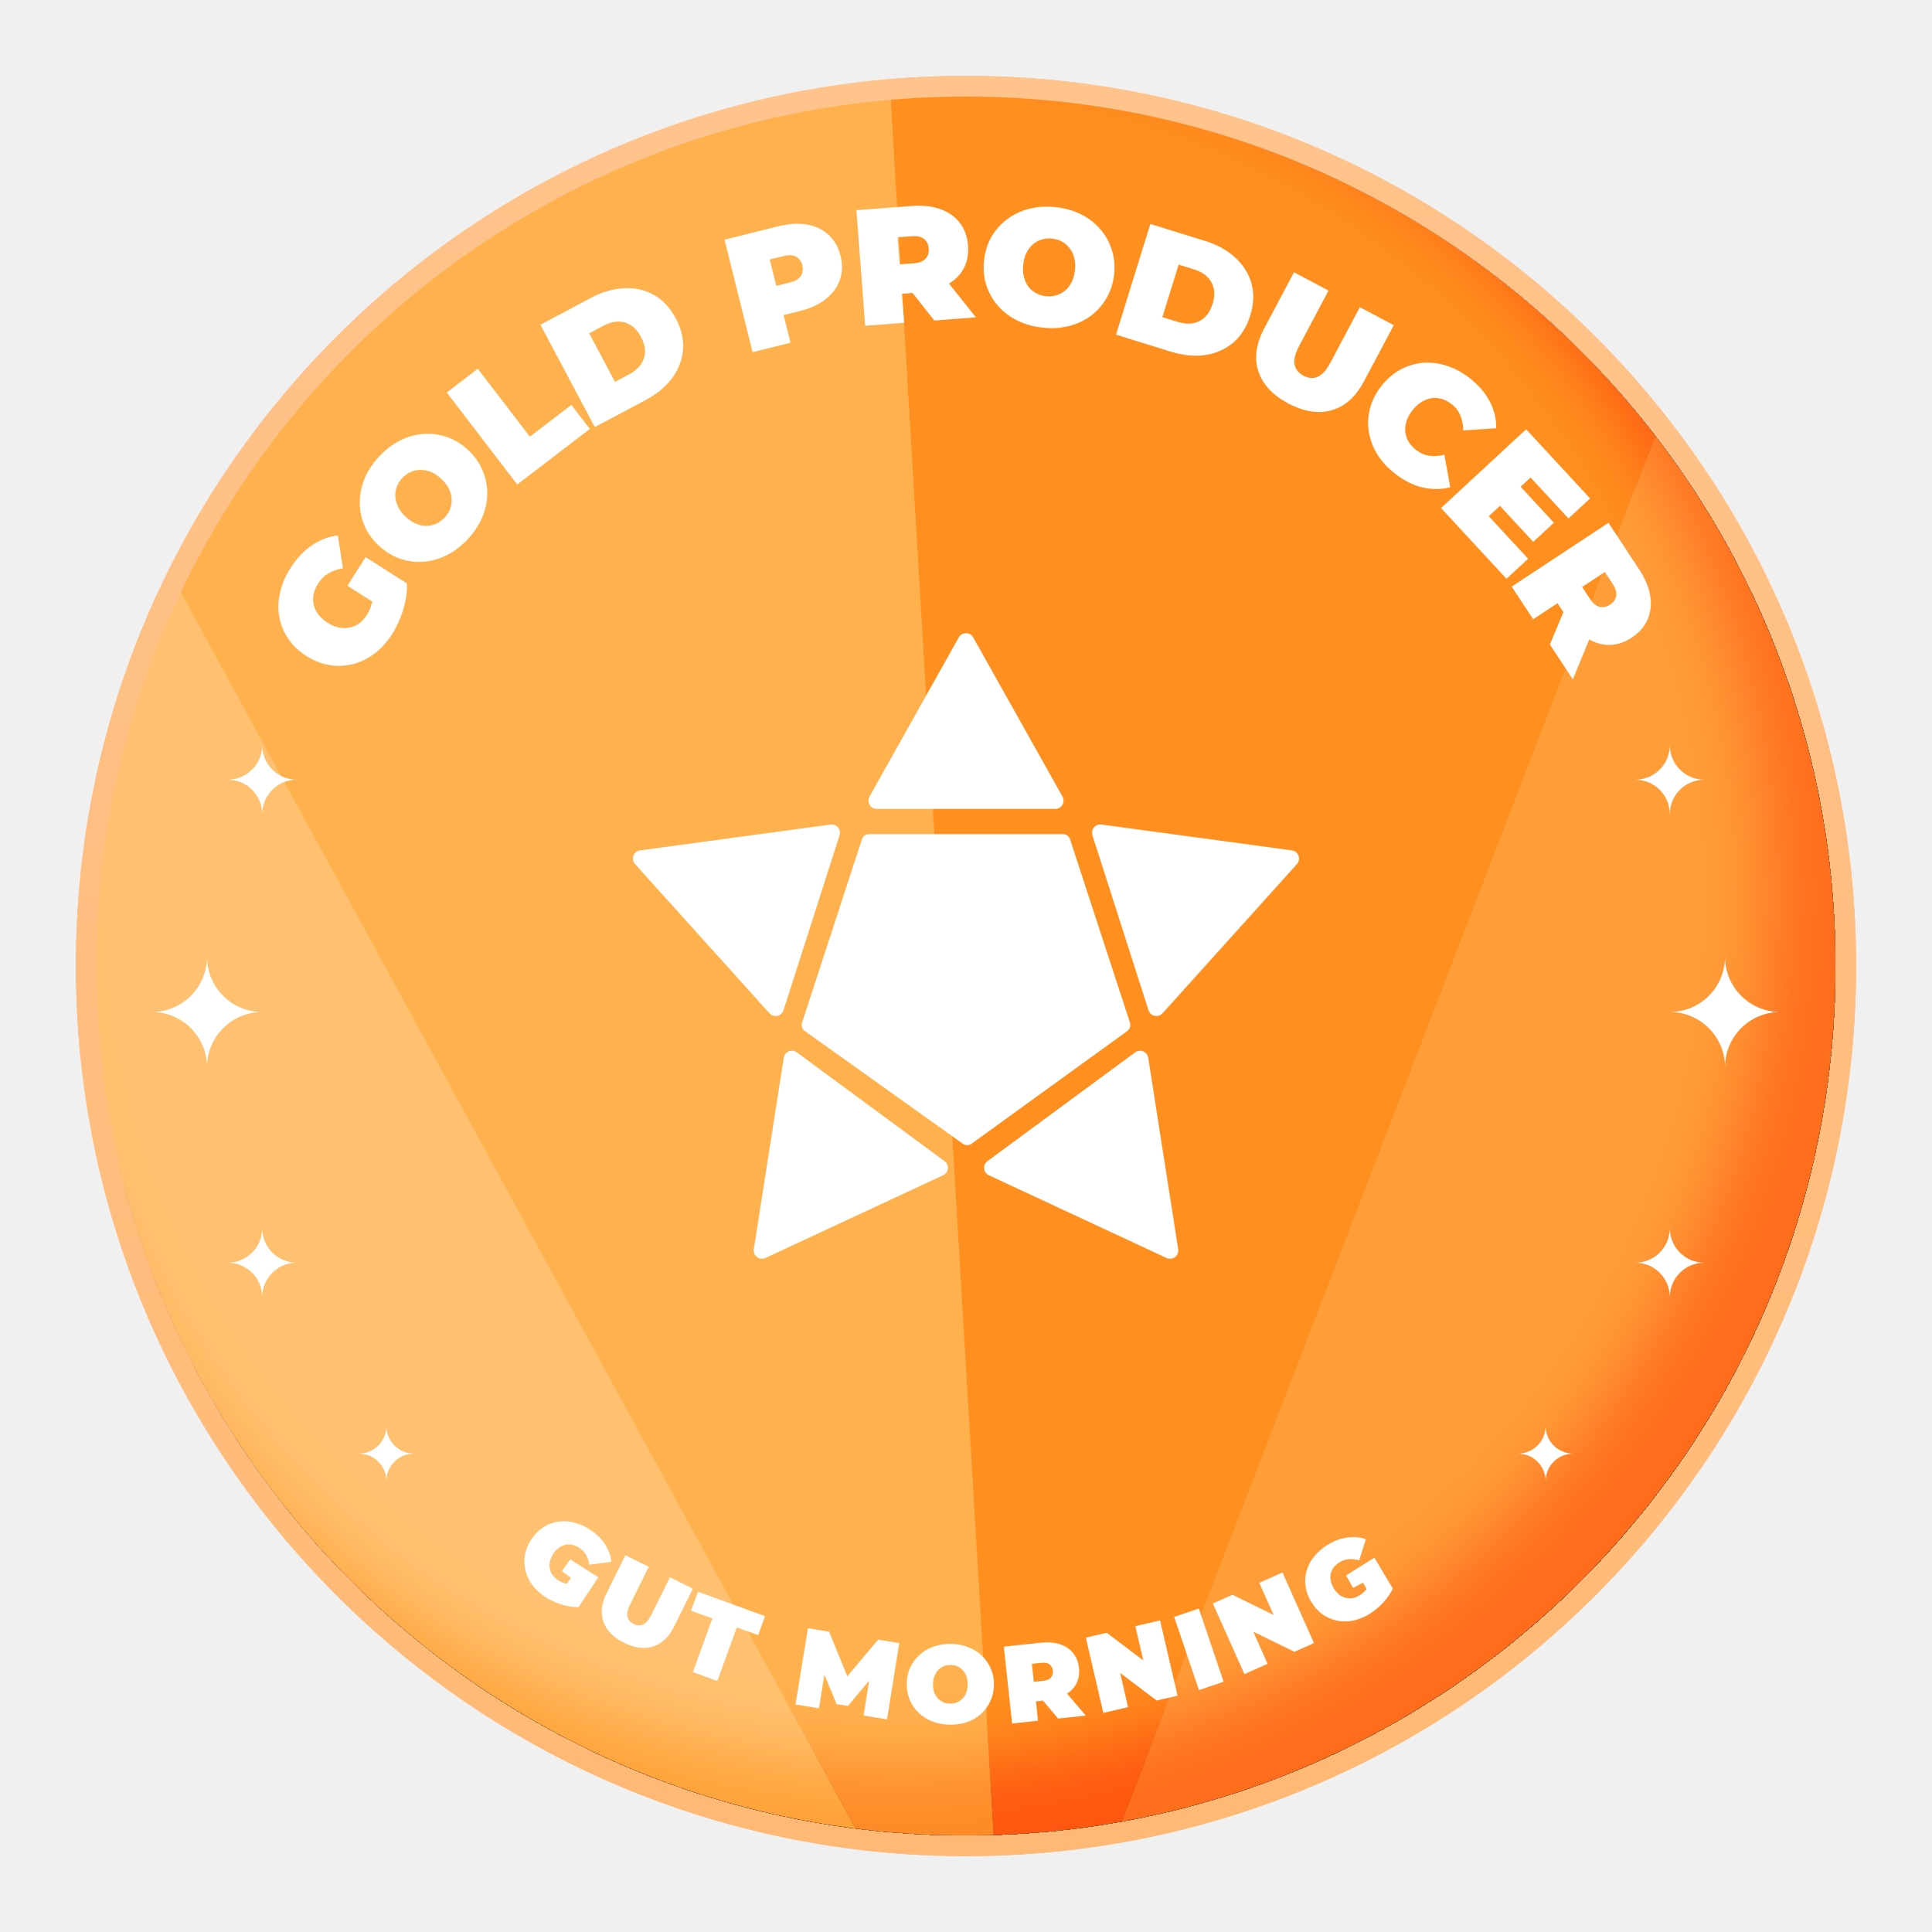
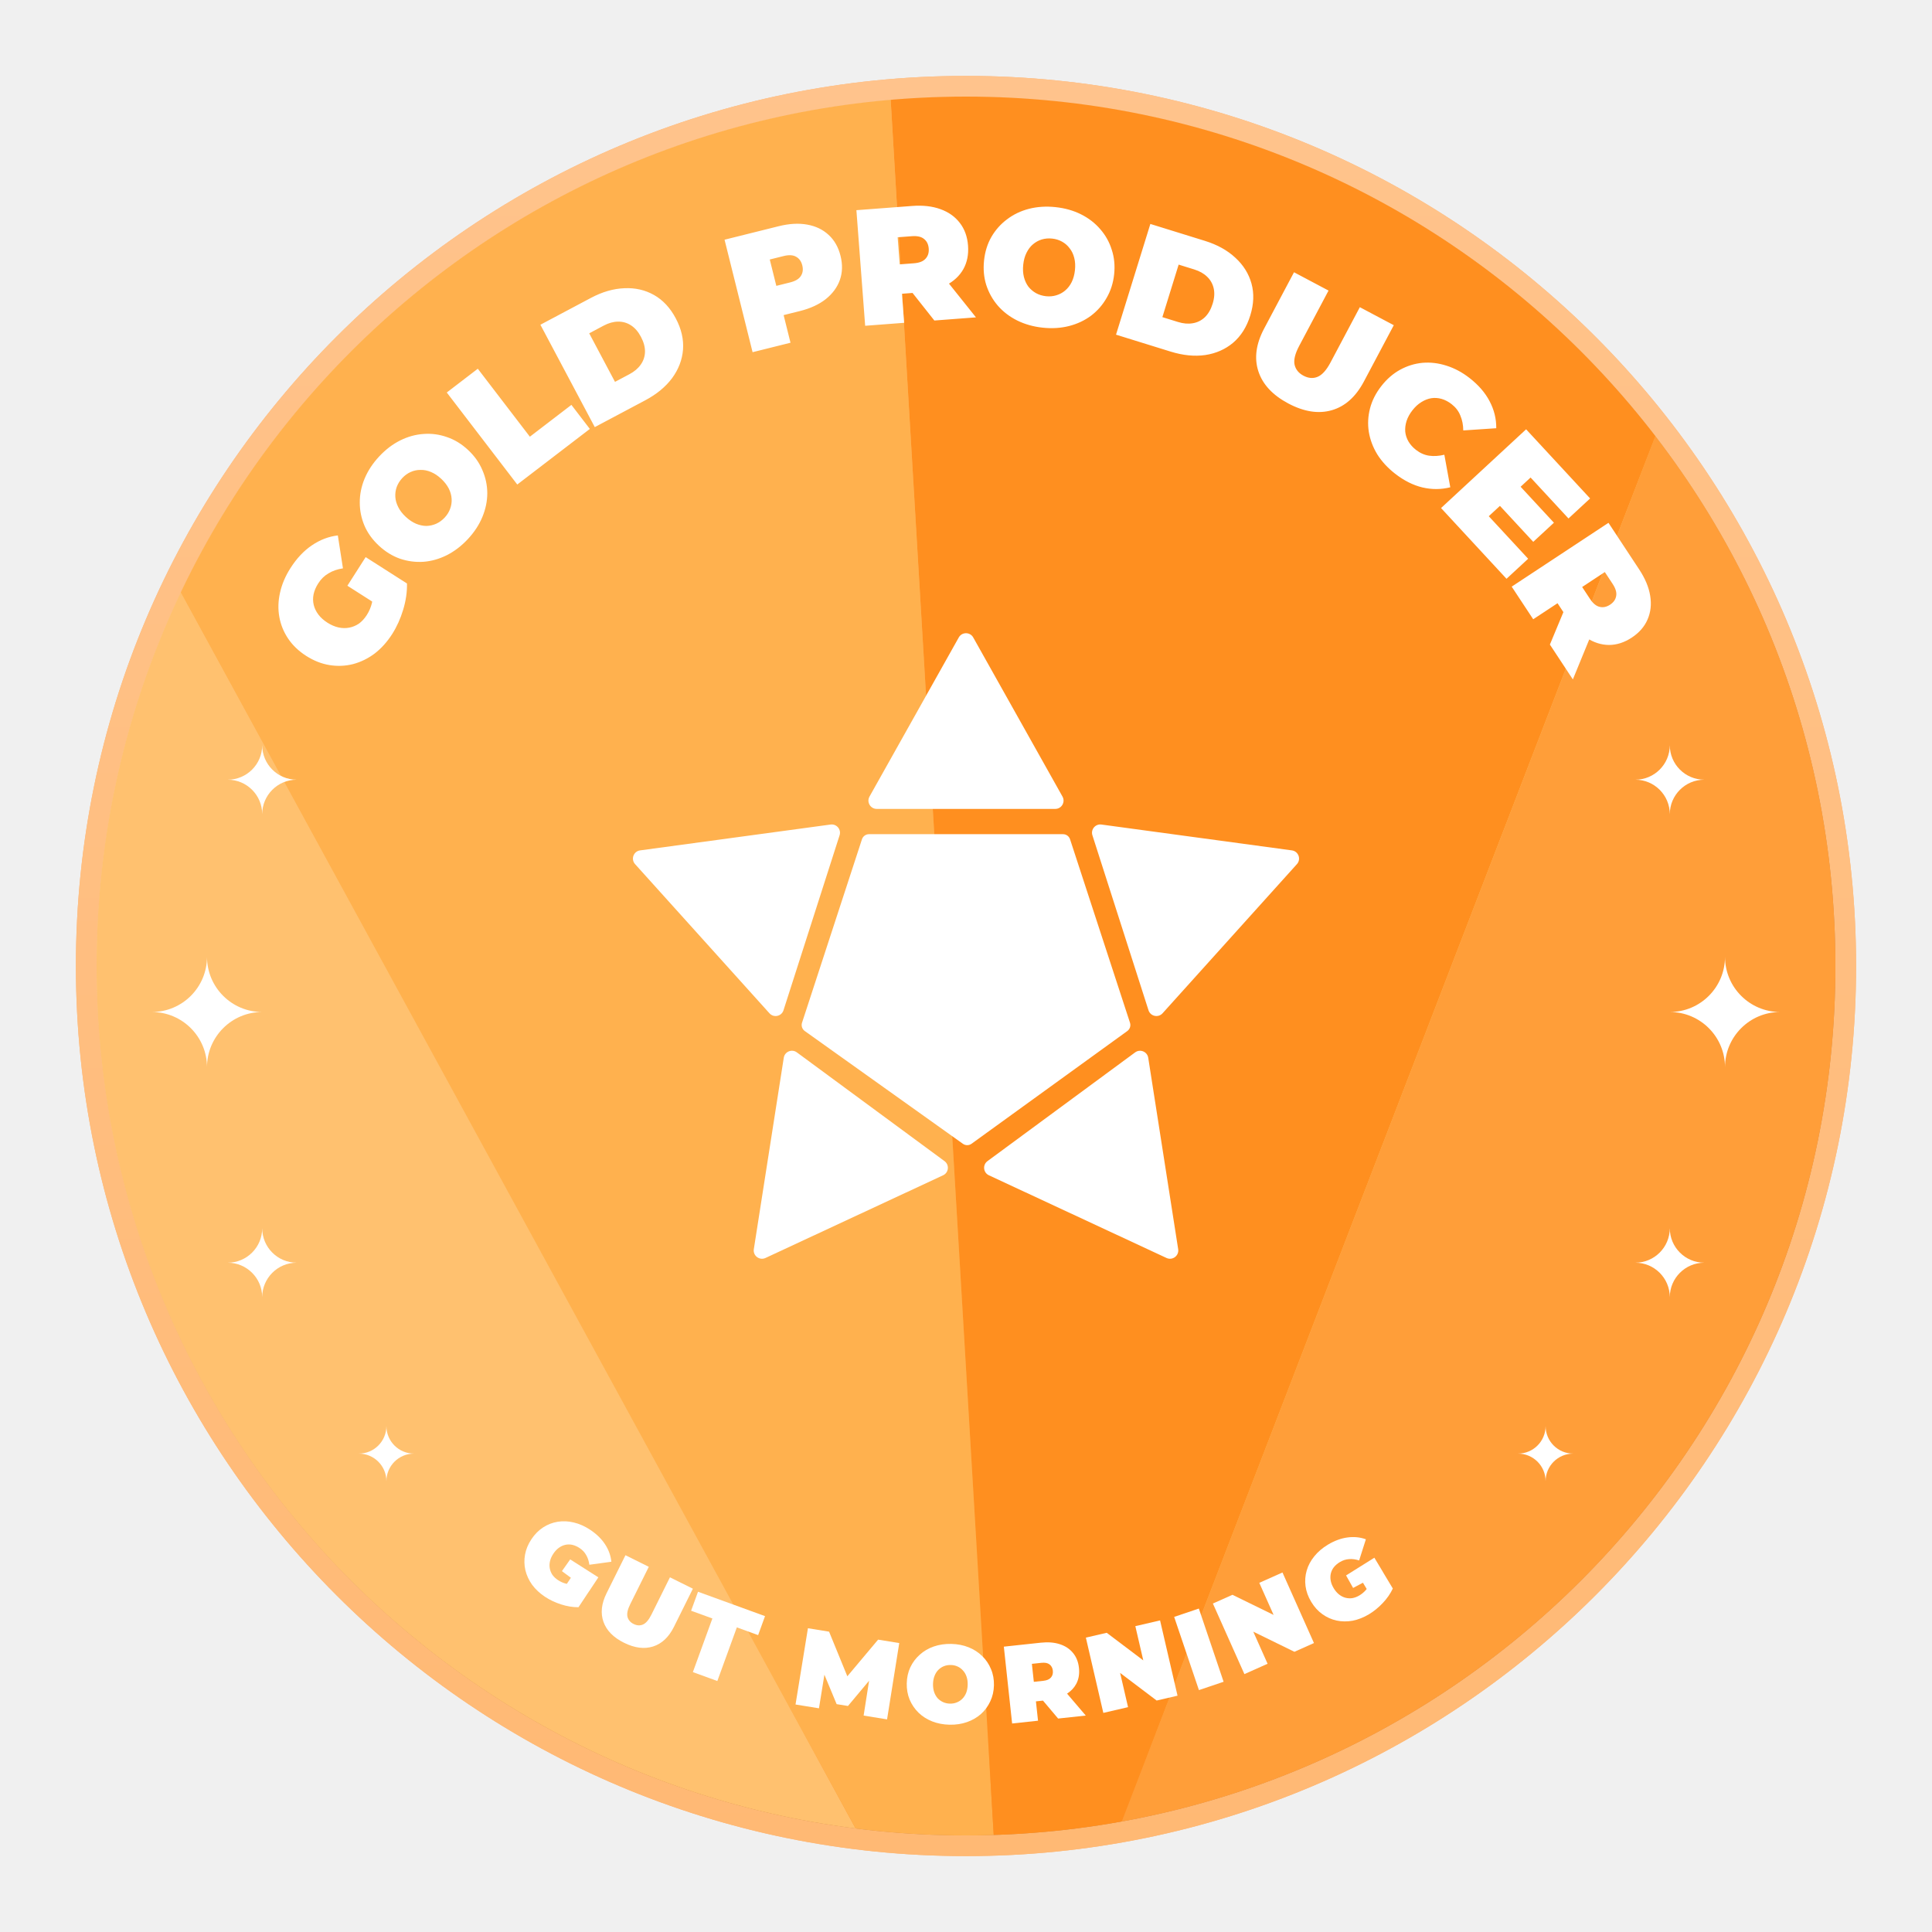
<svg xmlns="http://www.w3.org/2000/svg" width="140" height="140" viewBox="0 0 140 140" fill="none">
  <g filter="url(#filter0_i_2512_2550)">
    <circle cx="70" cy="70" r="63" fill="url(#paint0_linear_2512_2550)" />
  </g>
  <circle cx="70" cy="70" r="63.75" stroke="#FF8D2F" stroke-width="1.5" />
  <circle cx="70" cy="70" r="63.75" stroke="url(#paint1_linear_2512_2550)" stroke-opacity="0.6" stroke-width="1.5" />
-   <g filter="url(#filter1_i_2512_2550)">
-     <mask id="mask0_2512_2550" style="mask-type:alpha" maskUnits="userSpaceOnUse" x="7" y="7" width="126" height="126">
-       <circle cx="70" cy="70" r="63" fill="white" />
-     </mask>
-     <g mask="url(#mask0_2512_2550)">
-       <path d="M73.198 153L-19 -15.846L-15.251 153H73.198Z" fill="#FFC16F" />
-       <path d="M73.198 153L-19 -15.845L60.014 -69L73.198 153Z" fill="#FFB14E" />
-       <path d="M73.198 153L138.453 -16.42L60.014 -69L73.198 153Z" fill="#FF8F1F" />
-       <path d="M73.198 153L138.453 -16.42L143.05 153H73.198Z" fill="#FF9E39" />
-     </g>
+   <mask id="mask0_2512_2550" style="mask-type:alpha" maskUnits="userSpaceOnUse" x="7" y="7" width="126" height="126">
+     <circle cx="70" cy="70" r="63" fill="white" />
+   </mask>
+   <g mask="url(#mask0_2512_2550)">
+     <path d="M73.198 153L-19 -15.846L-15.251 153H73.198Z" fill="#FFC16F" />
+     <path d="M73.198 153L-19 -15.845L60.014 -69L73.198 153Z" fill="#FFB14E" />
+     <path d="M73.198 153L138.453 -16.42L60.014 -69L73.198 153Z" fill="#FF8F1F" />
+     <path d="M73.198 153L138.453 -16.42L143.05 153H73.198Z" fill="#FF9E39" />
  </g>
  <path d="M28.422 45.941C28.056 46.514 27.63 46.987 27.145 47.361C26.657 47.724 26.134 47.978 25.576 48.125C25.021 48.264 24.456 48.288 23.879 48.195C23.303 48.102 22.741 47.881 22.195 47.533C21.649 47.184 21.212 46.768 20.885 46.284C20.558 45.8 20.343 45.274 20.241 44.705C20.139 44.137 20.155 43.554 20.29 42.957C20.422 42.348 20.675 41.751 21.05 41.164C21.497 40.463 22.013 39.914 22.598 39.519C23.187 39.117 23.815 38.877 24.481 38.799L24.852 41.185C24.453 41.244 24.106 41.364 23.81 41.545C23.512 41.715 23.261 41.959 23.059 42.276C22.891 42.539 22.779 42.804 22.722 43.072C22.669 43.332 22.674 43.586 22.734 43.834C22.794 44.081 22.907 44.314 23.071 44.533C23.235 44.751 23.455 44.949 23.732 45.125C23.995 45.293 24.263 45.408 24.537 45.469C24.805 45.526 25.063 45.529 25.313 45.48C25.563 45.431 25.796 45.333 26.013 45.187C26.227 45.029 26.416 44.822 26.58 44.566C26.752 44.296 26.876 44.005 26.952 43.693C27.021 43.377 27.037 43.002 27 42.57L29.491 42.281C29.505 42.898 29.413 43.532 29.215 44.184C29.018 44.836 28.753 45.422 28.422 45.941ZM27.863 44.161L25.173 42.444L26.497 40.37L29.491 42.281L27.863 44.161ZM33.899 39.069C33.435 39.566 32.925 39.955 32.369 40.235C31.818 40.509 31.255 40.667 30.679 40.71C30.097 40.747 29.529 40.671 28.973 40.481C28.423 40.285 27.916 39.971 27.454 39.54C26.986 39.104 26.638 38.621 26.41 38.091C26.182 37.55 26.069 36.991 26.071 36.413C26.068 35.83 26.184 35.255 26.419 34.686C26.659 34.111 27.011 33.576 27.475 33.078C27.944 32.575 28.454 32.187 29.005 31.913C29.555 31.639 30.122 31.483 30.703 31.446C31.279 31.403 31.842 31.48 32.393 31.675C32.942 31.86 33.451 32.17 33.919 32.607C34.382 33.038 34.727 33.524 34.955 34.065C35.189 34.6 35.308 35.159 35.311 35.742C35.309 36.32 35.19 36.893 34.955 37.461C34.72 38.03 34.368 38.566 33.899 39.069ZM32.223 37.506C32.403 37.313 32.534 37.102 32.617 36.872C32.705 36.637 32.742 36.398 32.727 36.155C32.713 35.901 32.645 35.651 32.523 35.407C32.395 35.156 32.212 34.919 31.972 34.696C31.732 34.472 31.485 34.308 31.233 34.204C30.974 34.094 30.721 34.043 30.472 34.052C30.223 34.049 29.984 34.1 29.755 34.204C29.532 34.303 29.331 34.448 29.151 34.641C28.971 34.834 28.837 35.049 28.749 35.284C28.666 35.513 28.632 35.755 28.647 36.009C28.661 36.252 28.732 36.498 28.859 36.749C28.981 36.994 29.162 37.228 29.402 37.452C29.642 37.675 29.891 37.842 30.149 37.952C30.402 38.056 30.653 38.11 30.902 38.112C31.151 38.104 31.387 38.05 31.61 37.952C31.838 37.847 32.043 37.699 32.223 37.506ZM37.483 35.11L32.375 28.442L34.623 26.72L38.396 31.645L41.406 29.339L42.742 31.082L37.483 35.11ZM43.1 30.95L39.159 23.532L42.815 21.59C43.641 21.15 44.45 20.916 45.24 20.886C46.026 20.848 46.743 21.011 47.389 21.375C48.035 21.738 48.56 22.301 48.966 23.064C49.375 23.834 49.551 24.592 49.494 25.338C49.434 26.077 49.17 26.765 48.702 27.403C48.231 28.034 47.582 28.569 46.756 29.008L43.1 30.95ZM44.565 27.671L45.614 27.114C45.967 26.926 46.239 26.696 46.429 26.423C46.626 26.146 46.729 25.837 46.739 25.497C46.745 25.15 46.646 24.786 46.443 24.404C46.245 24.03 46.001 23.751 45.714 23.569C45.427 23.386 45.113 23.299 44.774 23.307C44.441 23.312 44.098 23.408 43.745 23.596L42.696 24.153L44.565 27.671ZM54.535 25.521L52.504 17.37L56.428 16.392C57.189 16.203 57.876 16.164 58.489 16.275C59.109 16.384 59.629 16.634 60.048 17.024C60.465 17.407 60.752 17.912 60.908 18.541C61.065 19.17 61.049 19.751 60.861 20.284C60.672 20.818 60.33 21.282 59.835 21.678C59.346 22.063 58.721 22.351 57.96 22.541L55.561 23.138L56.491 21.657L57.283 24.836L54.535 25.521ZM56.566 21.96L55.033 21.019L57.257 20.465C57.638 20.37 57.896 20.215 58.032 20C58.175 19.783 58.211 19.526 58.137 19.232C58.064 18.936 57.913 18.727 57.684 18.602C57.462 18.476 57.162 18.46 56.781 18.555L54.557 19.109L55.47 17.559L56.566 21.96ZM62.693 23.607L62.058 15.23L66.09 14.925C66.872 14.865 67.556 14.942 68.141 15.154C68.735 15.366 69.206 15.699 69.553 16.154C69.9 16.601 70.098 17.148 70.147 17.794C70.196 18.44 70.083 19.01 69.807 19.505C69.531 19.991 69.115 20.38 68.56 20.67C68.012 20.961 67.348 21.135 66.566 21.195L64.101 21.382L65.269 20.126L65.517 23.392L62.693 23.607ZM67.707 23.226L65.417 20.331L68.409 20.104L70.722 22.997L67.707 23.226ZM65.293 20.437L63.939 19.252L66.225 19.078C66.616 19.049 66.896 18.939 67.066 18.75C67.245 18.56 67.322 18.313 67.299 18.01C67.276 17.707 67.162 17.475 66.957 17.314C66.761 17.152 66.467 17.086 66.076 17.116L63.791 17.289L64.95 15.914L65.293 20.437ZM75.555 23.744C74.879 23.672 74.262 23.497 73.704 23.221C73.154 22.945 72.69 22.589 72.31 22.154C71.93 21.712 71.65 21.211 71.468 20.653C71.294 20.095 71.241 19.502 71.308 18.874C71.376 18.237 71.553 17.669 71.84 17.169C72.135 16.661 72.515 16.235 72.978 15.89C73.442 15.537 73.972 15.284 74.568 15.13C75.171 14.978 75.811 14.937 76.487 15.009C77.171 15.082 77.788 15.257 78.338 15.533C78.888 15.809 79.353 16.168 79.732 16.611C80.112 17.046 80.389 17.542 80.562 18.099C80.745 18.65 80.802 19.243 80.735 19.88C80.668 20.508 80.486 21.076 80.191 21.584C79.903 22.092 79.527 22.523 79.063 22.875C78.6 23.22 78.071 23.469 77.475 23.623C76.879 23.776 76.239 23.817 75.555 23.744ZM75.799 21.465C76.061 21.493 76.309 21.471 76.542 21.399C76.782 21.328 76.996 21.214 77.181 21.057C77.376 20.893 77.535 20.689 77.657 20.444C77.781 20.192 77.86 19.903 77.895 19.577C77.93 19.25 77.913 18.955 77.844 18.69C77.777 18.418 77.665 18.184 77.509 17.991C77.361 17.79 77.177 17.63 76.957 17.509C76.744 17.39 76.507 17.317 76.244 17.288C75.982 17.261 75.73 17.282 75.489 17.353C75.256 17.424 75.042 17.542 74.848 17.707C74.662 17.864 74.508 18.069 74.384 18.321C74.261 18.565 74.183 18.851 74.148 19.177C74.113 19.503 74.129 19.802 74.197 20.075C74.265 20.34 74.373 20.573 74.521 20.773C74.677 20.967 74.861 21.123 75.074 21.243C75.294 21.363 75.536 21.437 75.799 21.465ZM80.871 24.251L83.359 16.228L87.313 17.454C88.207 17.731 88.943 18.139 89.521 18.679C90.102 19.211 90.49 19.834 90.688 20.548C90.885 21.263 90.856 22.032 90.6 22.858C90.342 23.691 89.928 24.35 89.359 24.835C88.792 25.312 88.117 25.61 87.335 25.728C86.556 25.838 85.719 25.754 84.825 25.477L80.871 24.251ZM84.23 22.981L85.364 23.332C85.746 23.451 86.101 23.481 86.429 23.424C86.764 23.369 87.056 23.225 87.304 22.992C87.555 22.751 87.744 22.424 87.872 22.012C87.998 21.607 88.024 21.238 87.951 20.906C87.878 20.573 87.719 20.289 87.474 20.054C87.236 19.821 86.926 19.646 86.544 19.527L85.409 19.175L84.23 22.981ZM93.356 29.237C92.219 28.633 91.495 27.855 91.185 26.902C90.875 25.95 91.015 24.919 91.604 23.81L93.769 19.729L96.271 21.056L94.145 25.063C93.845 25.628 93.733 26.086 93.811 26.435C93.892 26.777 94.106 27.04 94.452 27.223C94.805 27.411 95.143 27.44 95.464 27.312C95.797 27.181 96.113 26.832 96.413 26.267L98.539 22.26L100.999 23.565L98.833 27.646C98.244 28.756 97.468 29.449 96.506 29.726C95.544 30.004 94.494 29.84 93.356 29.237ZM101.087 34.32C100.557 33.907 100.129 33.442 99.802 32.924C99.487 32.405 99.282 31.86 99.189 31.29C99.101 30.725 99.131 30.16 99.277 29.595C99.423 29.029 99.695 28.491 100.094 27.98C100.492 27.468 100.947 27.073 101.459 26.792C101.972 26.512 102.513 26.345 103.082 26.291C103.657 26.243 104.233 26.311 104.809 26.496C105.396 26.679 105.954 26.977 106.485 27.39C107.135 27.896 107.621 28.457 107.942 29.073C108.27 29.693 108.431 30.346 108.425 31.031L106.034 31.191C106.03 30.793 105.96 30.434 105.823 30.115C105.698 29.794 105.487 29.518 105.19 29.287C104.956 29.105 104.716 28.978 104.467 28.907C104.219 28.835 103.969 28.817 103.717 28.855C103.471 28.896 103.229 28.992 102.991 29.141C102.758 29.284 102.544 29.482 102.347 29.735C102.15 29.987 102.009 30.247 101.922 30.514C101.841 30.775 101.81 31.03 101.829 31.278C101.855 31.532 101.933 31.77 102.064 31.993C102.194 32.216 102.376 32.419 102.609 32.601C102.906 32.832 103.223 32.972 103.559 33.021C103.907 33.069 104.275 33.046 104.663 32.952L105.093 35.31C104.435 35.477 103.763 35.481 103.076 35.322C102.4 35.16 101.738 34.827 101.087 34.32ZM110.059 35.131L112.603 37.878L111.106 39.264L108.562 36.517L110.059 35.131ZM107.882 37.407L110.736 40.489L109.168 41.941L104.424 36.815L110.588 31.109L115.226 36.12L113.659 37.571L110.912 34.603L107.882 37.407ZM109.543 42.51L116.556 37.886L118.782 41.263C119.214 41.917 119.479 42.552 119.578 43.167C119.681 43.789 119.618 44.362 119.389 44.887C119.167 45.407 118.785 45.846 118.244 46.203C117.703 46.559 117.15 46.737 116.584 46.736C116.025 46.731 115.483 46.557 114.959 46.212C114.44 45.874 113.964 45.378 113.532 44.724L112.172 42.66L113.837 43.071L111.102 44.874L109.543 42.51ZM112.311 46.708L113.729 43.3L115.381 45.805L113.975 49.233L112.311 46.708ZM113.577 43.243L113.955 41.484L115.217 43.398C115.432 43.725 115.664 43.917 115.913 43.974C116.165 44.037 116.418 43.985 116.672 43.818C116.926 43.651 117.074 43.438 117.115 43.181C117.161 42.931 117.075 42.642 116.86 42.315L115.598 40.401L117.364 40.746L113.577 43.243Z" fill="white" />
  <path d="M68.442 84.139C68.809 84.409 68.753 84.974 68.34 85.166L55.471 91.157C55.036 91.359 54.551 90.994 54.625 90.52L56.795 76.649C56.864 76.204 57.381 75.992 57.743 76.259L68.442 84.139ZM85.375 90.52C85.449 90.994 84.964 91.359 84.529 91.157L71.66 85.166C71.246 84.974 71.19 84.409 71.557 84.139L82.256 76.26C82.619 75.993 83.135 76.205 83.205 76.65L85.375 90.52ZM77.031 60.448C77.263 60.448 77.468 60.597 77.54 60.817L81.884 74.113C81.956 74.334 81.876 74.576 81.689 74.713L70.4 82.882C70.215 83.016 69.963 83.017 69.776 82.884L58.316 74.712C58.126 74.576 58.046 74.332 58.118 74.11L62.461 60.817C62.533 60.597 62.739 60.448 62.97 60.448H77.031ZM56.775 73.209C56.633 73.65 56.067 73.771 55.758 73.427L46.02 62.618C45.697 62.26 45.907 61.687 46.385 61.622L60.188 59.749C60.625 59.689 60.974 60.106 60.84 60.526L56.775 73.209ZM93.615 61.622C94.093 61.687 94.303 62.26 93.98 62.618L84.243 73.427C83.933 73.77 83.367 73.649 83.225 73.208L79.16 60.526C79.026 60.106 79.375 59.689 79.813 59.749L93.615 61.622ZM76.992 57.722C77.216 58.122 76.927 58.616 76.469 58.616H63.531C63.072 58.616 62.783 58.122 63.007 57.722L69.477 46.191C69.706 45.783 70.294 45.783 70.523 46.191L76.992 57.722Z" fill="white" />
  <path d="M30 105.334C28.895 105.334 28 106.229 28 107.334C28 106.229 27.105 105.334 26 105.334C27.105 105.334 28 104.439 28 103.334C28 104.439 28.895 105.334 30 105.334Z" fill="white" />
  <path d="M21.5 91.5C20.119 91.5 19 92.619 19 94C19 92.619 17.881 91.5 16.5 91.5C17.881 91.5 19 90.381 19 89C19 90.381 20.119 91.5 21.5 91.5Z" fill="white" />
  <path d="M19 73.334C16.791 73.334 15 71.543 15 69.334C15 71.543 13.209 73.334 11 73.334C13.209 73.334 15 75.125 15 77.334C15 75.125 16.791 73.334 19 73.334Z" fill="white" />
  <path d="M110 105.334C111.105 105.334 112 106.229 112 107.334C112 106.229 112.895 105.334 114 105.334C112.895 105.334 112 104.439 112 103.334C112 104.439 111.105 105.334 110 105.334Z" fill="white" />
  <path d="M118.5 91.5C119.881 91.5 121 92.619 121 94C121 92.619 122.119 91.5 123.5 91.5C122.119 91.5 121 90.381 121 89C121 90.381 119.881 91.5 118.5 91.5Z" fill="white" />
  <path d="M21.5 56.5C20.119 56.5 19 57.619 19 59C19 57.619 17.881 56.5 16.5 56.5C17.881 56.5 19 55.381 19 54C19 55.381 20.119 56.5 21.5 56.5Z" fill="white" />
  <path d="M118.5 56.5C119.881 56.5 121 57.619 121 59C121 57.619 122.119 56.5 123.5 56.5C122.119 56.5 121 55.381 121 54C121 55.381 119.881 56.5 118.5 56.5Z" fill="white" />
  <path d="M121 73.334C123.209 73.334 125 71.543 125 69.334C125 71.543 126.791 73.334 129 73.334C126.791 73.334 125 75.125 125 77.334C125 75.125 123.209 73.334 121 73.334Z" fill="white" />
  <path fill-rule="evenodd" clip-rule="evenodd" d="M68.93 119.124C69.388 119.134 69.808 119.215 70.188 119.368C70.569 119.52 70.898 119.733 71.175 120.005C71.451 120.273 71.664 120.587 71.81 120.948C71.963 121.303 72.034 121.694 72.025 122.12C72.016 122.541 71.928 122.929 71.761 123.283C71.598 123.636 71.372 123.944 71.084 124.204C70.796 124.459 70.458 124.655 70.071 124.79C69.684 124.926 69.261 124.989 68.803 124.979C68.35 124.969 67.93 124.888 67.544 124.736C67.163 124.583 66.834 124.373 66.558 124.106C66.281 123.833 66.066 123.516 65.914 123.156C65.767 122.795 65.698 122.404 65.707 121.983C65.716 121.557 65.802 121.169 65.964 120.821C66.131 120.467 66.36 120.162 66.648 119.907C66.937 119.646 67.274 119.448 67.661 119.313C68.053 119.177 68.476 119.115 68.93 119.124ZM68.896 120.652C68.721 120.648 68.554 120.677 68.398 120.738C68.248 120.798 68.113 120.888 67.993 121.008C67.879 121.123 67.787 121.268 67.72 121.443C67.652 121.612 67.615 121.806 67.61 122.025C67.606 122.243 67.633 122.441 67.693 122.619C67.754 122.79 67.839 122.939 67.948 123.064C68.063 123.183 68.194 123.277 68.342 123.344C68.495 123.411 68.66 123.448 68.836 123.452C69.012 123.455 69.175 123.426 69.326 123.366C69.482 123.305 69.617 123.218 69.731 123.103C69.851 122.983 69.946 122.837 70.014 122.668C70.081 122.494 70.117 122.297 70.122 122.078C70.127 121.86 70.099 121.664 70.039 121.493C69.979 121.315 69.891 121.167 69.776 121.047C69.667 120.922 69.536 120.826 69.383 120.758C69.235 120.691 69.072 120.656 68.896 120.652Z" fill="white" />
  <path fill-rule="evenodd" clip-rule="evenodd" d="M75.423 119.035C75.942 118.979 76.399 119.015 76.794 119.144C77.194 119.272 77.515 119.485 77.756 119.781C77.996 120.071 78.139 120.431 78.185 120.861C78.232 121.29 78.169 121.672 77.996 122.007C77.845 122.295 77.62 122.535 77.324 122.728L78.679 124.316L76.675 124.532L75.579 123.233L75.067 123.287L75.219 124.689L73.342 124.891L72.742 119.323L75.423 119.035ZM75.459 120.495L74.774 120.568L74.915 121.872L75.6 121.799C75.859 121.771 76.044 121.692 76.153 121.562C76.268 121.432 76.314 121.266 76.293 121.065C76.271 120.863 76.19 120.711 76.051 120.608C75.916 120.504 75.719 120.467 75.459 120.495Z" fill="white" />
  <path d="M60.078 118.237L61.401 121.47L63.631 118.814L65.163 119.063L64.28 124.593L62.582 124.317L62.977 121.793L61.447 123.621L60.626 123.489L59.74 121.356L59.345 123.79L57.647 123.515L58.546 117.988L60.078 118.237Z" fill="white" />
  <path d="M85.328 122.876L83.816 123.227L81.168 121.226L81.743 123.707L79.951 124.123L78.686 118.668L80.198 118.318L82.846 120.318L82.271 117.837L84.063 117.421L85.328 122.876Z" fill="white" />
  <path d="M88.667 121.867L86.879 122.471L85.084 117.166L86.873 116.562L88.667 121.867Z" fill="white" />
  <path d="M55.437 117.111L54.937 118.487L53.395 117.926L51.981 121.813L50.208 121.167L51.622 117.281L50.08 116.72L50.581 115.344L55.437 117.111Z" fill="white" />
  <path d="M95.215 119.062L93.798 119.695L90.816 118.236L91.854 120.562L90.175 121.312L87.891 116.198L89.309 115.565L92.29 117.023L91.253 114.698L92.933 113.948L95.215 119.062Z" fill="white" />
  <path d="M47.014 113.537L45.669 116.245C45.479 116.627 45.413 116.934 45.471 117.165C45.531 117.392 45.678 117.563 45.912 117.679C46.151 117.798 46.376 117.811 46.588 117.72C46.807 117.627 47.012 117.388 47.202 117.006L48.547 114.298L50.209 115.124L48.839 117.882C48.466 118.632 47.962 119.108 47.326 119.31C46.69 119.512 45.987 119.422 45.218 119.04C44.449 118.658 43.953 118.153 43.729 117.524C43.506 116.895 43.581 116.205 43.953 115.455L45.323 112.697L47.014 113.537Z" fill="white" />
  <path d="M97.639 111.411C98.11 111.346 98.557 111.39 98.977 111.542L98.488 113.076C98.233 112.992 97.989 112.96 97.759 112.98C97.53 112.993 97.308 113.064 97.093 113.193C96.915 113.3 96.769 113.425 96.655 113.568C96.546 113.708 96.474 113.86 96.436 114.026C96.399 114.191 96.396 114.363 96.429 114.542C96.462 114.722 96.535 114.906 96.647 115.093C96.754 115.271 96.881 115.419 97.026 115.537C97.169 115.651 97.322 115.731 97.485 115.776C97.649 115.82 97.817 115.831 97.989 115.808C98.164 115.778 98.339 115.711 98.513 115.607C98.695 115.497 98.856 115.361 98.994 115.198C99.008 115.18 99.021 115.16 99.035 115.141L98.764 114.69L98.051 115.069L97.541 114.162L99.592 112.878L100.216 113.917L100.213 113.918L100.929 115.11C100.754 115.482 100.511 115.834 100.199 116.163C99.887 116.493 99.554 116.764 99.202 116.975C98.813 117.208 98.419 117.364 98.018 117.443C97.62 117.514 97.231 117.51 96.854 117.431C96.482 117.349 96.138 117.195 95.821 116.968C95.505 116.741 95.236 116.443 95.014 116.073C94.791 115.702 94.656 115.324 94.604 114.938C94.553 114.552 94.581 114.173 94.689 113.804C94.797 113.435 94.981 113.092 95.239 112.776C95.499 112.452 95.828 112.171 96.225 111.932C96.701 111.647 97.172 111.473 97.639 111.411Z" fill="white" />
  <path d="M40.416 110.272C40.796 110.211 41.184 110.229 41.581 110.326C41.985 110.421 42.38 110.597 42.767 110.854C43.228 111.161 43.588 111.511 43.845 111.906C44.105 112.303 44.258 112.725 44.302 113.17L42.707 113.388C42.672 113.122 42.596 112.888 42.479 112.689C42.37 112.488 42.21 112.318 42.001 112.179C41.828 112.064 41.652 111.986 41.474 111.945C41.301 111.907 41.132 111.907 40.967 111.944C40.801 111.981 40.645 112.053 40.497 112.16C40.349 112.266 40.215 112.411 40.094 112.593C39.979 112.766 39.899 112.944 39.855 113.126C39.814 113.304 39.808 113.476 39.838 113.643C39.868 113.81 39.931 113.967 40.025 114.113C40.127 114.257 40.263 114.386 40.431 114.498C40.609 114.616 40.802 114.703 41.009 114.757C41.031 114.762 41.054 114.765 41.077 114.77L41.368 114.331L40.719 113.85L41.319 112.999L43.359 114.3L42.689 115.31L42.687 115.308L41.919 116.466C41.508 116.468 41.086 116.4 40.654 116.26C40.222 116.12 39.835 115.937 39.493 115.709C39.115 115.459 38.804 115.169 38.561 114.841C38.326 114.512 38.163 114.16 38.072 113.786C37.986 113.414 37.977 113.037 38.046 112.654C38.115 112.271 38.269 111.899 38.508 111.539C38.747 111.18 39.03 110.894 39.356 110.682C39.683 110.47 40.036 110.333 40.416 110.272Z" fill="white" />
  <defs>
    <filter id="filter0_i_2512_2550" x="0.25" y="0.25" width="134.25" height="134.25" filterUnits="userSpaceOnUse" color-interpolation-filters="sRGB">
      <feFlood flood-opacity="0" result="BackgroundImageFix" />
      <feBlend mode="normal" in="SourceGraphic" in2="BackgroundImageFix" result="shape" />
      <feColorMatrix in="SourceAlpha" type="matrix" values="0 0 0 0 0 0 0 0 0 0 0 0 0 0 0 0 0 0 127 0" result="hardAlpha" />
      <feOffset dx="-5.25" dy="-5.25" />
      <feGaussianBlur stdDeviation="2.625" />
      <feComposite in2="hardAlpha" operator="arithmetic" k2="-1" k3="1" />
      <feColorMatrix type="matrix" values="0 0 0 0 0 0 0 0 0 0 0 0 0 0 0 0 0 0 0.5 0" />
      <feBlend mode="overlay" in2="shape" result="effect1_innerShadow_2512_2550" />
    </filter>
-     <filter id="filter1_i_2512_2550" x="2" y="2" width="131" height="131" filterUnits="userSpaceOnUse" color-interpolation-filters="sRGB">
-       <feFlood flood-opacity="0" result="BackgroundImageFix" />
-       <feBlend mode="normal" in="SourceGraphic" in2="BackgroundImageFix" result="shape" />
-       <feColorMatrix in="SourceAlpha" type="matrix" values="0 0 0 0 0 0 0 0 0 0 0 0 0 0 0 0 0 0 127 0" result="hardAlpha" />
-       <feOffset dx="-5" dy="-5" />
-       <feGaussianBlur stdDeviation="2.5" />
-       <feComposite in2="hardAlpha" operator="arithmetic" k2="-1" k3="1" />
-       <feColorMatrix type="matrix" values="0 0 0 0 0 0 0 0 0 0 0 0 0 0 0 0 0 0 0.5 0" />
-       <feBlend mode="overlay" in2="shape" result="effect1_innerShadow_2512_2550" />
-     </filter>
    <linearGradient id="paint0_linear_2512_2550" x1="7" y1="7" x2="133" y2="133" gradientUnits="userSpaceOnUse">
      <stop stop-color="#FFD7A2" />
      <stop offset="1" stop-color="#FFA936" />
    </linearGradient>
    <linearGradient id="paint1_linear_2512_2550" x1="70" y1="7" x2="70" y2="133" gradientUnits="userSpaceOnUse">
      <stop stop-color="#FFE8C9" />
      <stop offset="1" stop-color="#FFD7A2" />
    </linearGradient>
  </defs>
</svg>
